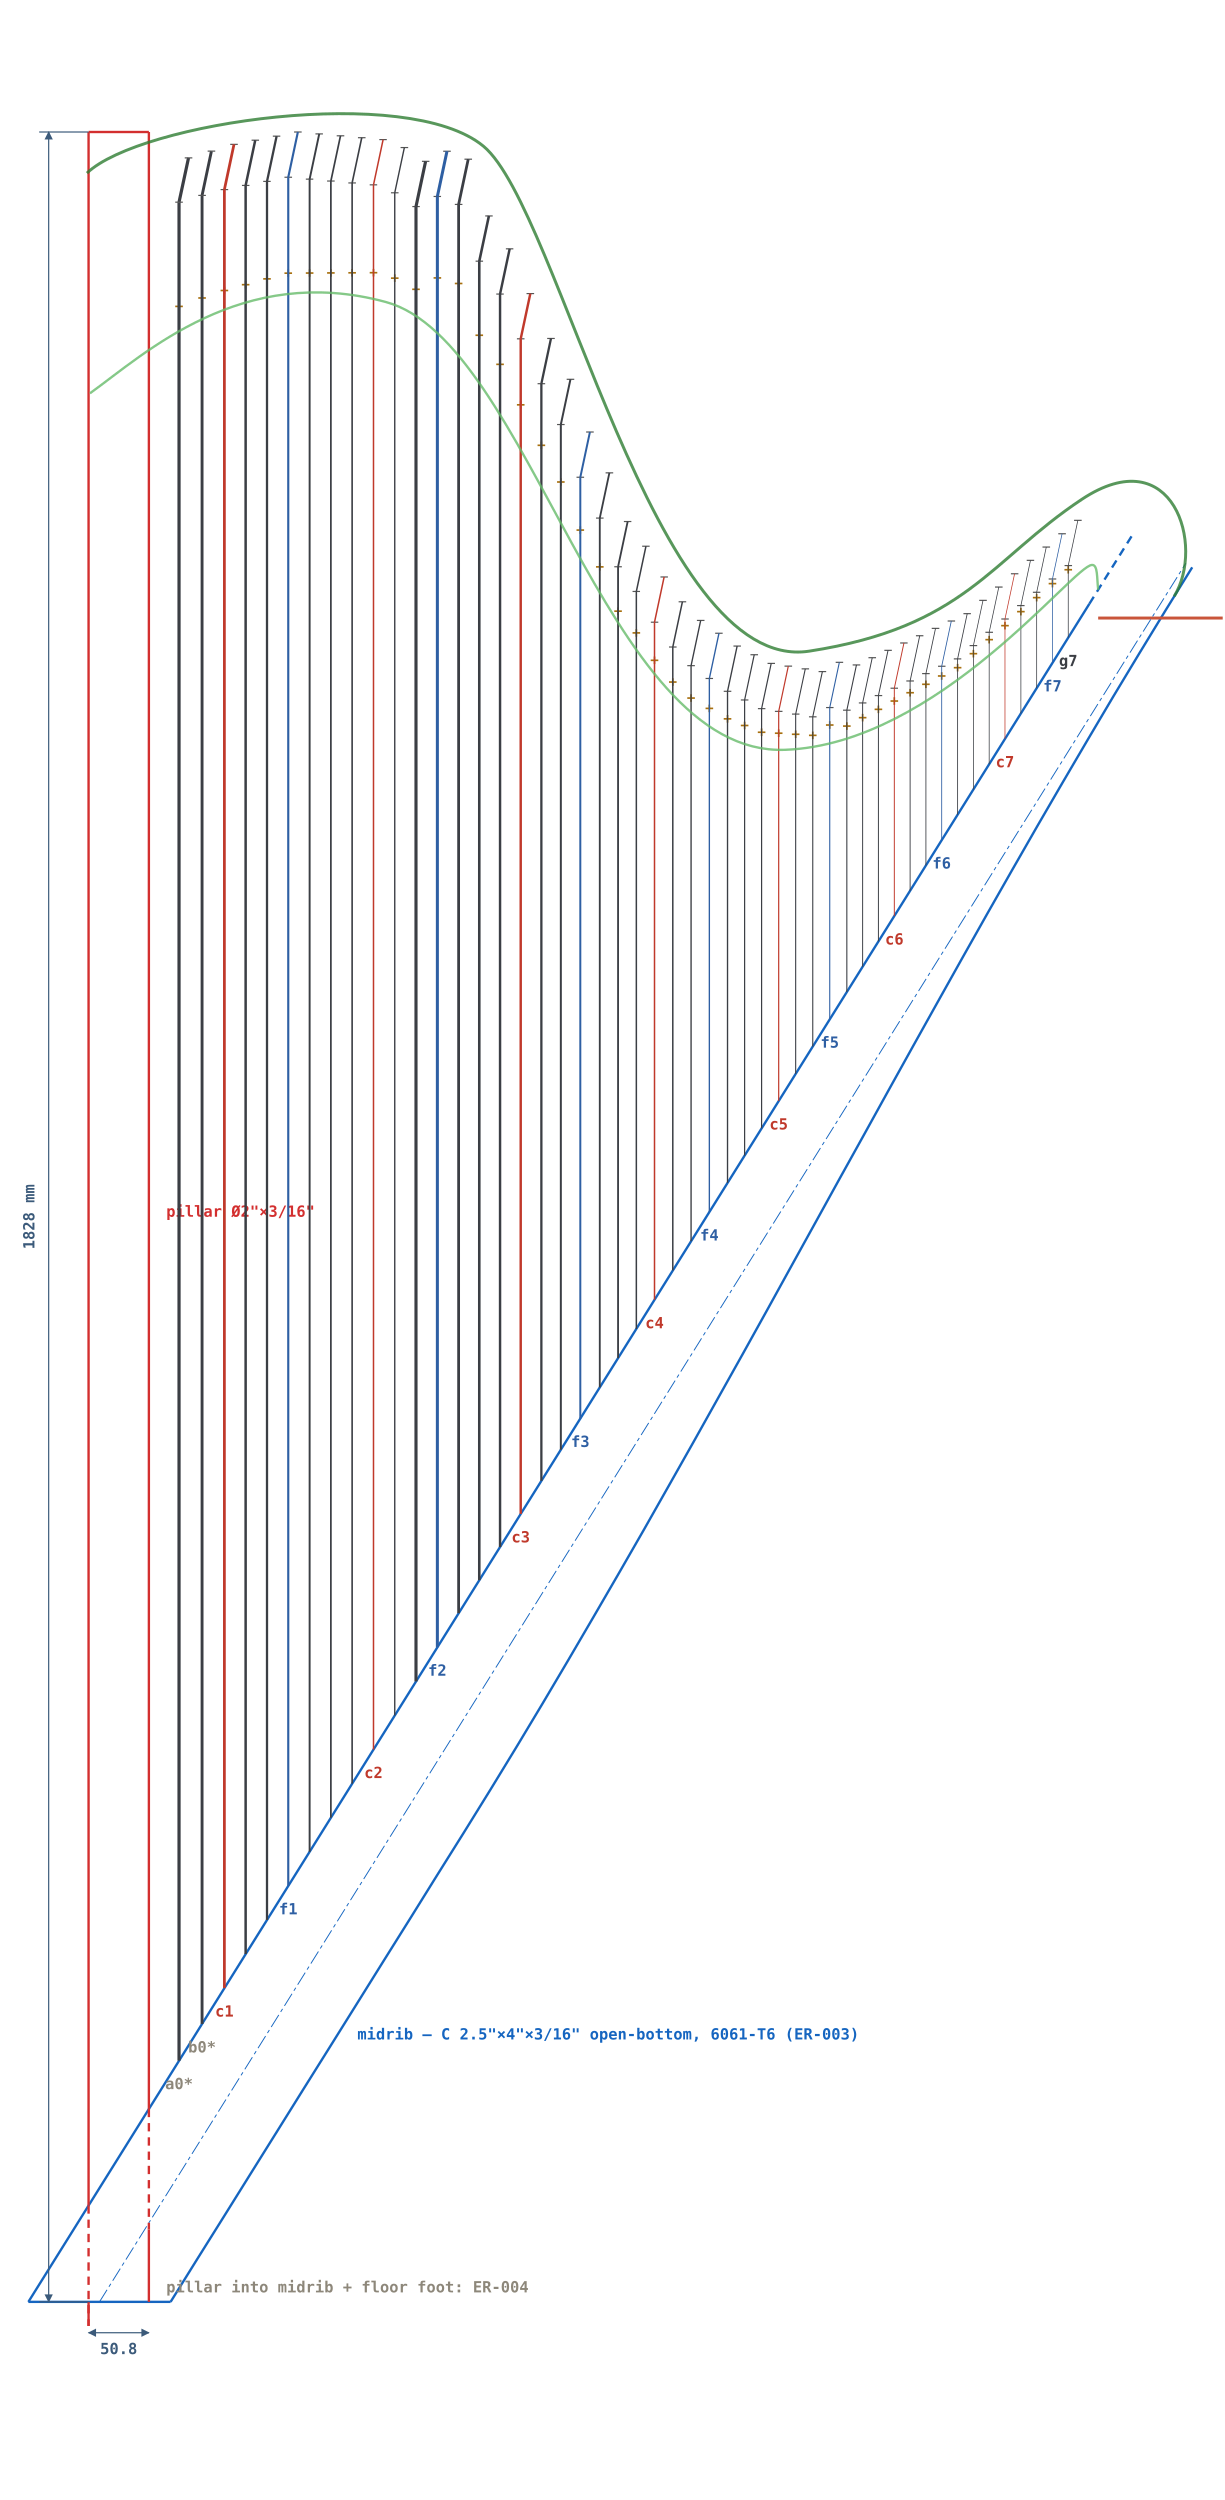
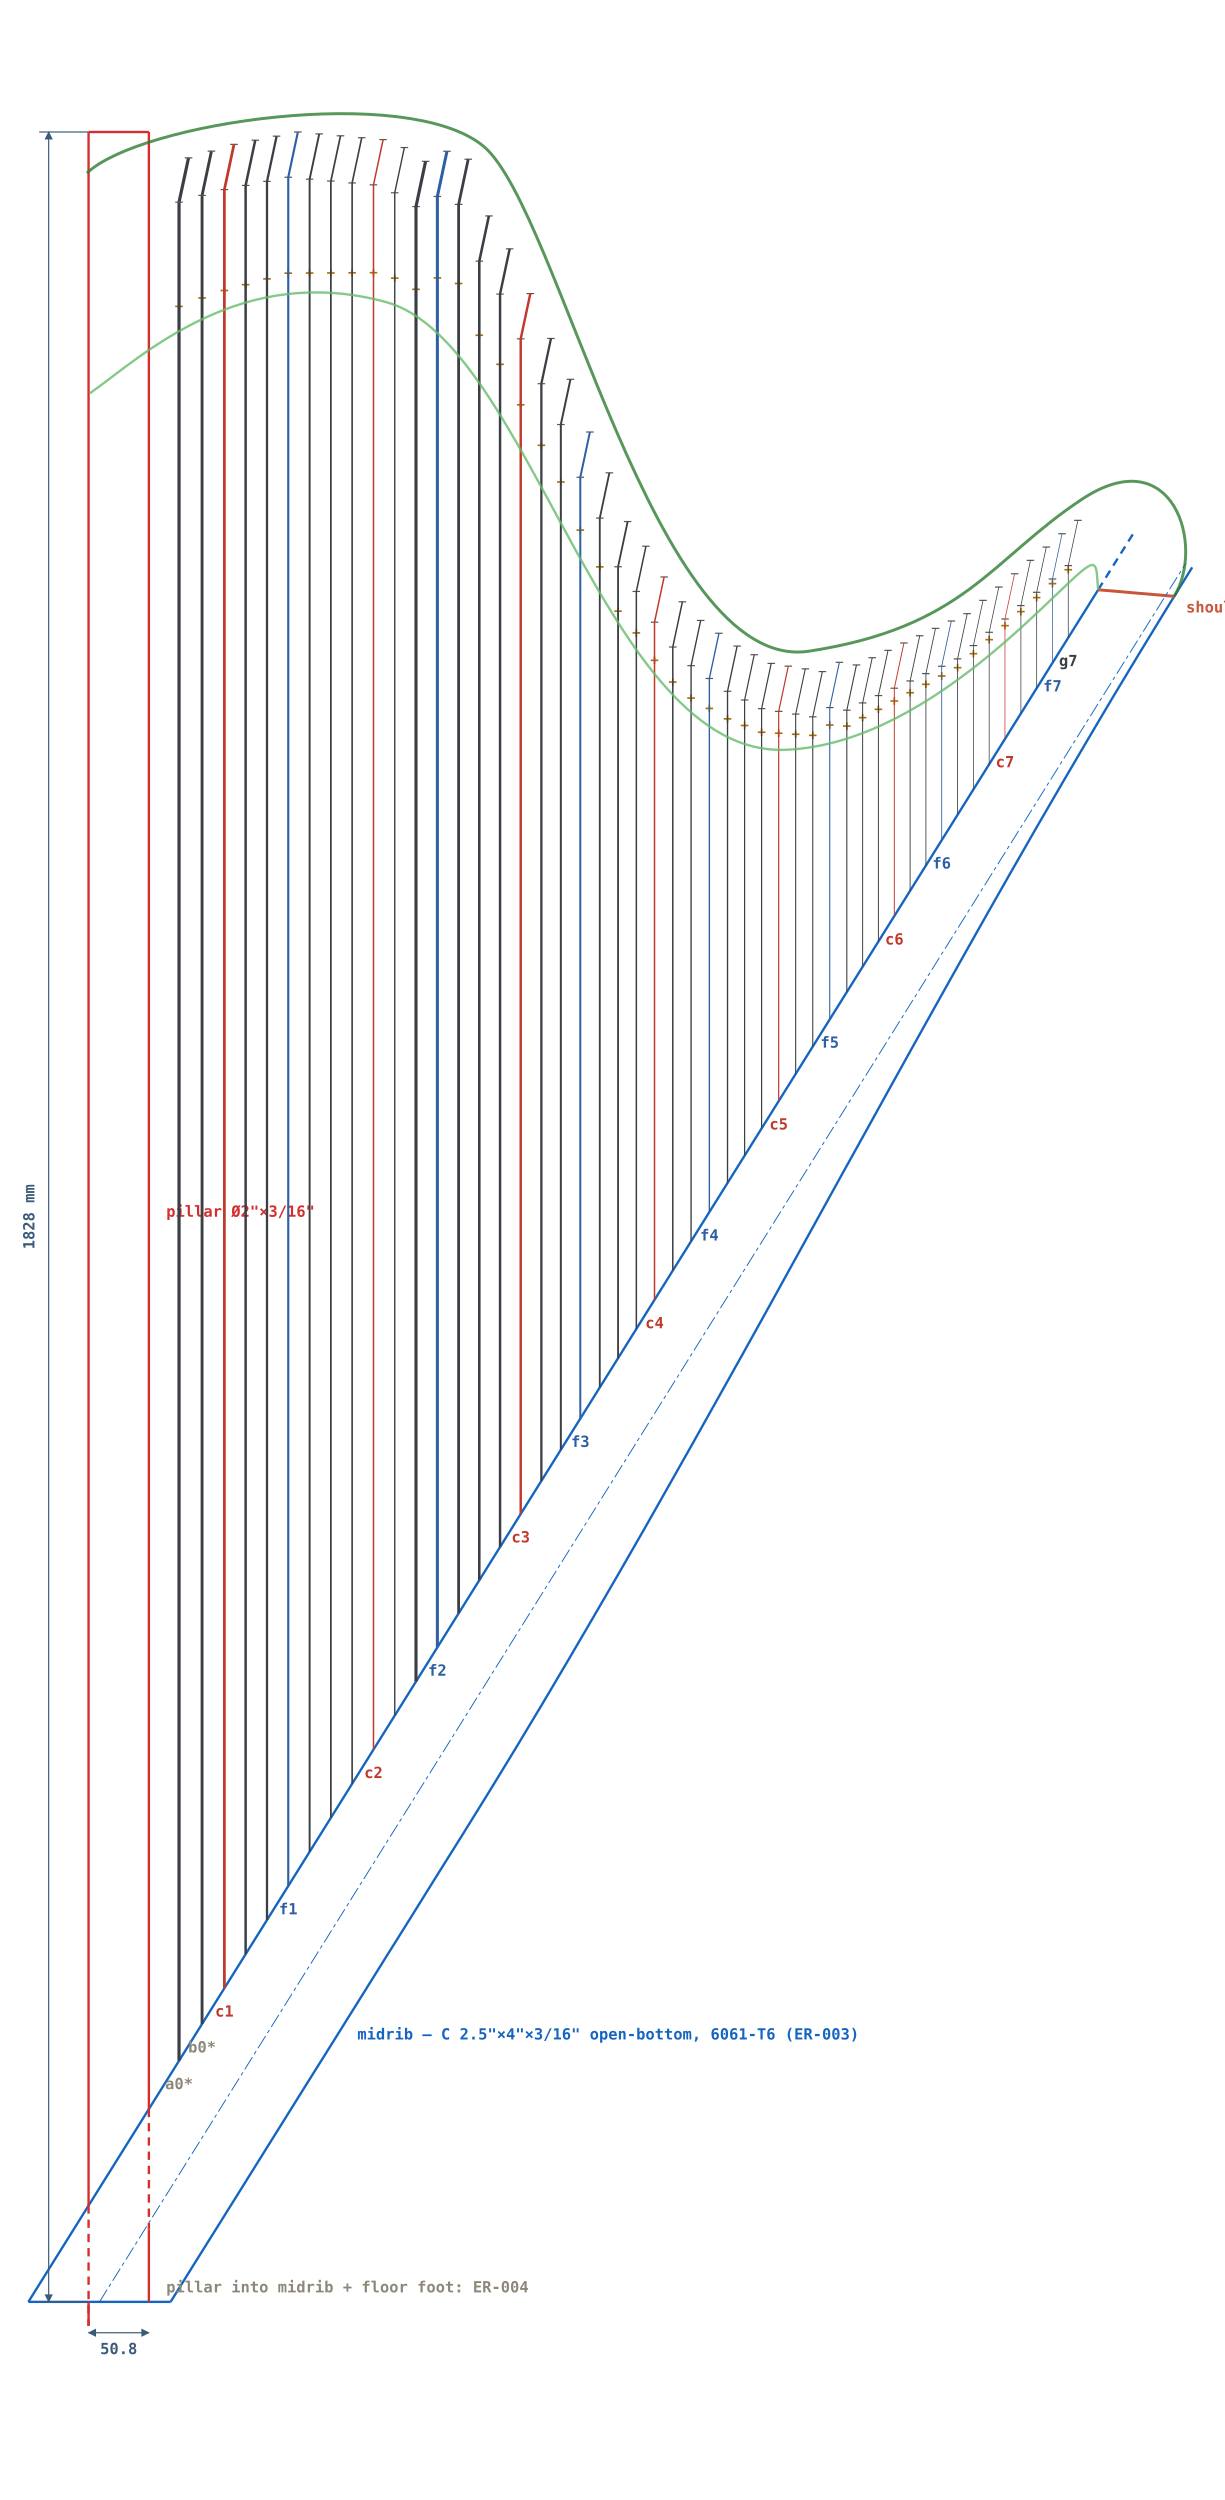
<svg xmlns="http://www.w3.org/2000/svg" width="942mm" height="1924mm" viewBox="65 0 1031 1924">
  <style>.nl{font-size:13px;font-weight:700;font-family:ui-monospace,Menlo,Consolas,monospace}</style>
  <defs>
    <marker id="arr" viewBox="0 0 10 10" refX="9" refY="5" markerWidth="7" markerHeight="7" orient="auto-start-reverse">
      <path d="M0 0 L10 5 L0 10 z" fill="#3b5a7a" />
    </marker>
  </defs>
-   <line x1="88.9" y1="1848.0" x2="982.6" y2="417.7" stroke="#1565c0" stroke-width="2" />
-   <line x1="982.6" y1="417.7" x2="1020.7" y2="356.7" stroke="#1565c0" stroke-width="2" stroke-dasharray="7 5" />
+   <line x1="88.9" y1="1848.0" x2="990.0" y2="405.9" stroke="#1565c0" stroke-width="2" />
+   <line x1="990.0" y1="405.9" x2="1020.7" y2="356.7" stroke="#1565c0" stroke-width="2" stroke-dasharray="7 5" />
  <path d="M 208.7 1848.0 L 231.1 1812.0 L 253.6 1776.1 L 276.0 1740.2 L 298.5 1704.2 L 320.9 1668.3 L 343.4 1632.4 L 365.9 1596.4 L 388.3 1560.5 L 410.8 1524.6 L 433.2 1488.6 L 455.7 1452.7 L 478.0 1416.7 L 500.1 1380.5 L 521.9 1344.2 L 543.5 1307.7 L 564.9 1271.1 L 586.2 1234.4 L 607.3 1197.7 L 628.2 1160.8 L 649.1 1123.8 L 669.8 1086.8 L 690.5 1049.8 L 711.1 1012.7 L 731.6 975.5 L 752.1 938.4 L 772.6 901.2 L 793.2 864.1 L 813.7 827.0 L 834.3 789.9 L 855.0 752.8 L 875.7 715.8 L 896.5 678.9 L 917.5 642.0 L 938.6 605.2 L 959.9 568.5 L 981.3 532.0 L 1002.9 495.5 L 1024.8 459.2 L 1046.9 423.0 L 1069.2 387.0" fill="none" stroke="#1565c0" stroke-width="2" />
-   <line x1="990.0" y1="429.7" x2="1094.9" y2="429.7" stroke="#c9553a" stroke-width="2.5" />
-   <text x="1105" y="444" class="nl" fill="#c9553a">shoulder weld</text>
+   <line x1="990.0" y1="405.9" x2="1054.0" y2="411.4" stroke="#c9553a" stroke-width="2.5" />
+   <text x="1064" y="425" class="nl" fill="#c9553a">shoulder weld</text>
  <text x="1102" y="437" class="nl" fill="#1565c0">shoulder lap: ER-005</text>
  <line x1="88.9" y1="1848.0" x2="208.7" y2="1848.0" stroke="#1565c0" stroke-width="2" />
  <line x1="148.8" y1="1848.0" x2="1063.8" y2="383.6" stroke="#1565c0" stroke-width="0.8" stroke-dasharray="12 3 3 3" />
  <text x="366" y="1627" class="nl" fill="#1565c0">midrib — C 2.5"×4"×3/16" open-bottom, 6061-T6 (ER-003)</text>
  <line x1="139.6" y1="20.3" x2="139.6" y2="1766.7" stroke="#d32f2f" stroke-width="2" />
  <line x1="139.6" y1="1766.7" x2="139.6" y2="1868.3" stroke="#d32f2f" stroke-width="2" stroke-dasharray="7 5" />
  <line x1="139.6" y1="1868.3" x2="139.6" y2="1848.0" stroke="#d32f2f" stroke-width="2" />
  <line x1="190.4" y1="20.3" x2="190.4" y2="1685.4" stroke="#d32f2f" stroke-width="2" />
  <line x1="190.4" y1="1685.4" x2="190.4" y2="1787.0" stroke="#d32f2f" stroke-width="2" stroke-dasharray="7 5" />
  <line x1="190.4" y1="1787.0" x2="190.4" y2="1848.0" stroke="#d32f2f" stroke-width="2" />
  <line x1="139.6" y1="20.3" x2="190.4" y2="20.3" stroke="#d32f2f" stroke-width="2" />
  <text x="205" y="934" class="nl" fill="#d32f2f">pillar Ø2"×3/16"</text>
  <text x="205" y="1840" class="nl" fill="#8d877a">pillar into midrib + floor foot: ER-004</text>
  <g stroke="#3b5a7a" stroke-width="1" fill="none">
    <line x1="106" y1="20.3" x2="106" y2="1848.0" marker-start="url(#arr)" marker-end="url(#arr)" />
    <line x1="98" y1="20.3" x2="139.6" y2="20.3" />
    <line x1="98" y1="1848.0" x2="139.6" y2="1848.0" />
  </g>
  <text x="94" y="934" class="nl" fill="#3b5a7a" text-anchor="middle" transform="rotate(-90 94 934)">1828 mm</text>
  <g stroke="#3b5a7a" stroke-width="1" fill="none">
    <line x1="139.6" y1="1874.0" x2="190.4" y2="1874.0" marker-start="url(#arr)" marker-end="url(#arr)" />
  </g>
  <text x="165" y="1892" class="nl" fill="#3b5a7a" text-anchor="middle">50.8</text>
  <g stroke="#555" stroke-width="1.0" fill="none">
    <line x1="250.8" y1="68.8" x2="257.2" y2="68.8" />
    <line x1="258.9" y1="30.7" x2="265.3" y2="30.7" />
    <line x1="268.8" y1="65.3" x2="275.1" y2="65.3" />
    <line x1="276.9" y1="27.2" x2="283.2" y2="27.2" />
    <line x1="286.7" y1="61.9" x2="293.0" y2="61.9" />
    <line x1="294.8" y1="23.8" x2="301.1" y2="23.8" />
    <line x1="304.6" y1="58.4" x2="311.0" y2="58.4" />
    <line x1="312.7" y1="20.3" x2="319.1" y2="20.3" />
    <line x1="322.6" y1="60.0" x2="328.9" y2="60.0" />
    <line x1="330.7" y1="21.9" x2="337.0" y2="21.9" />
    <line x1="340.5" y1="61.6" x2="346.9" y2="61.6" />
    <line x1="348.6" y1="23.5" x2="355.0" y2="23.5" />
    <line x1="358.4" y1="63.2" x2="364.8" y2="63.2" />
    <line x1="366.5" y1="25.1" x2="372.9" y2="25.1" />
    <line x1="376.4" y1="64.8" x2="382.7" y2="64.8" />
    <line x1="384.5" y1="26.7" x2="390.8" y2="26.7" />
    <line x1="394.3" y1="71.5" x2="400.7" y2="71.5" />
    <line x1="402.4" y1="33.4" x2="408.8" y2="33.4" />
    <line x1="412.3" y1="83.1" x2="418.6" y2="83.1" />
    <line x1="420.4" y1="45.0" x2="426.7" y2="45.0" />
    <line x1="430.2" y1="74.6" x2="436.5" y2="74.6" />
    <line x1="438.3" y1="36.5" x2="444.7" y2="36.5" />
    <line x1="448.1" y1="81.3" x2="454.5" y2="81.3" />
    <line x1="456.2" y1="43.2" x2="462.6" y2="43.2" />
    <line x1="465.6" y1="129.1" x2="471.9" y2="129.1" />
    <line x1="473.7" y1="91.0" x2="480.0" y2="91.0" />
    <line x1="483.0" y1="156.8" x2="489.3" y2="156.8" />
    <line x1="491.1" y1="118.7" x2="497.4" y2="118.7" />
    <line x1="500.4" y1="194.5" x2="506.8" y2="194.5" />
    <line x1="508.5" y1="156.4" x2="514.9" y2="156.4" />
    <line x1="517.8" y1="232.3" x2="524.2" y2="232.3" />
    <line x1="525.9" y1="194.2" x2="532.3" y2="194.2" />
    <line x1="534.2" y1="266.7" x2="540.6" y2="266.7" />
    <line x1="542.3" y1="228.6" x2="548.7" y2="228.6" />
    <line x1="550.6" y1="311.1" x2="557.0" y2="311.1" />
    <line x1="558.7" y1="273.0" x2="565.1" y2="273.0" />
    <line x1="567.0" y1="345.5" x2="573.4" y2="345.5" />
    <line x1="575.1" y1="307.4" x2="581.5" y2="307.4" />
    <line x1="582.4" y1="386.5" x2="588.8" y2="386.5" />
    <line x1="590.5" y1="348.4" x2="596.8" y2="348.4" />
    <line x1="597.8" y1="407.3" x2="604.1" y2="407.3" />
    <line x1="605.9" y1="369.2" x2="612.2" y2="369.2" />
    <line x1="613.2" y1="433.2" x2="619.5" y2="433.2" />
    <line x1="621.3" y1="395.1" x2="627.6" y2="395.1" />
    <line x1="628.5" y1="454.1" x2="634.9" y2="454.1" />
    <line x1="636.6" y1="416.0" x2="643.0" y2="416.0" />
    <line x1="643.9" y1="469.8" x2="650.3" y2="469.8" />
    <line x1="652.0" y1="431.7" x2="658.4" y2="431.7" />
    <line x1="659.3" y1="480.6" x2="665.6" y2="480.6" />
    <line x1="667.4" y1="442.5" x2="673.7" y2="442.5" />
    <line x1="674.6" y1="491.4" x2="681.0" y2="491.4" />
    <line x1="682.8" y1="453.3" x2="689.1" y2="453.3" />
    <line x1="689.0" y1="498.7" x2="695.4" y2="498.7" />
    <line x1="697.1" y1="460.6" x2="703.5" y2="460.6" />
    <line x1="703.4" y1="506.0" x2="709.7" y2="506.0" />
    <line x1="711.5" y1="467.9" x2="717.8" y2="467.9" />
    <line x1="717.7" y1="508.3" x2="724.1" y2="508.3" />
    <line x1="725.8" y1="470.2" x2="732.2" y2="470.2" />
    <line x1="732.1" y1="510.6" x2="738.4" y2="510.6" />
    <line x1="740.2" y1="472.5" x2="746.5" y2="472.5" />
    <line x1="746.4" y1="512.9" x2="752.8" y2="512.9" />
    <line x1="754.5" y1="474.8" x2="760.9" y2="474.8" />
    <line x1="760.8" y1="505.1" x2="767.1" y2="505.1" />
    <line x1="768.9" y1="467.0" x2="775.2" y2="467.0" />
    <line x1="775.1" y1="507.3" x2="781.5" y2="507.3" />
    <line x1="783.2" y1="469.2" x2="789.6" y2="469.2" />
    <line x1="788.4" y1="501.2" x2="794.8" y2="501.2" />
    <line x1="796.5" y1="463.1" x2="802.9" y2="463.1" />
    <line x1="801.8" y1="495.0" x2="808.1" y2="495.0" />
    <line x1="809.9" y1="456.9" x2="816.2" y2="456.9" />
    <line x1="815.1" y1="488.8" x2="821.4" y2="488.8" />
    <line x1="823.2" y1="450.7" x2="829.5" y2="450.7" />
    <line x1="828.4" y1="482.7" x2="834.8" y2="482.7" />
    <line x1="836.5" y1="444.6" x2="842.8" y2="444.6" />
    <line x1="841.7" y1="476.5" x2="848.1" y2="476.5" />
    <line x1="849.8" y1="438.4" x2="856.2" y2="438.4" />
    <line x1="855.1" y1="470.3" x2="861.4" y2="470.3" />
    <line x1="863.2" y1="432.2" x2="869.5" y2="432.2" />
    <line x1="868.4" y1="464.1" x2="874.7" y2="464.1" />
    <line x1="876.5" y1="426.0" x2="882.8" y2="426.0" />
    <line x1="881.7" y1="452.9" x2="888.1" y2="452.9" />
    <line x1="889.8" y1="414.8" x2="896.2" y2="414.8" />
    <line x1="895.0" y1="441.7" x2="901.4" y2="441.7" />
    <line x1="903.1" y1="403.6" x2="909.5" y2="403.6" />
    <line x1="908.4" y1="430.5" x2="914.7" y2="430.5" />
    <line x1="916.5" y1="392.4" x2="922.8" y2="392.4" />
    <line x1="921.7" y1="419.2" x2="928.0" y2="419.2" />
    <line x1="929.8" y1="381.1" x2="936.1" y2="381.1" />
    <line x1="935.0" y1="408.0" x2="941.3" y2="408.0" />
    <line x1="943.1" y1="369.9" x2="949.5" y2="369.9" />
    <line x1="948.3" y1="396.8" x2="954.7" y2="396.8" />
    <line x1="956.4" y1="358.7" x2="962.8" y2="358.7" />
    <line x1="961.7" y1="385.5" x2="968.0" y2="385.5" />
    <line x1="969.7" y1="347.4" x2="976.1" y2="347.4" />
  </g>
  <line x1="254.0" y1="68.8" x2="262.1" y2="30.7" stroke="#c0392b" stroke-width="2.311" />
  <line x1="271.9" y1="65.3" x2="280.0" y2="27.2" stroke="#3b3e44" stroke-width="2.108" />
  <line x1="289.9" y1="61.9" x2="298.0" y2="23.8" stroke="#3b3e44" stroke-width="1.930" />
  <line x1="307.8" y1="58.4" x2="315.9" y2="20.3" stroke="#2e5fa3" stroke-width="1.803" />
  <line x1="325.8" y1="60.0" x2="333.9" y2="21.9" stroke="#3b3e44" stroke-width="1.626" />
  <line x1="343.7" y1="61.6" x2="351.8" y2="23.5" stroke="#3b3e44" stroke-width="1.448" />
  <line x1="361.6" y1="63.2" x2="369.7" y2="25.1" stroke="#3b3e44" stroke-width="1.372" />
  <line x1="379.6" y1="64.8" x2="387.7" y2="26.7" stroke="#c0392b" stroke-width="1.270" />
  <line x1="397.5" y1="71.5" x2="405.6" y2="33.4" stroke="#3b3e44" stroke-width="1.168" />
  <line x1="415.4" y1="83.1" x2="423.5" y2="45.0" stroke="#3b3e44" stroke-width="2.642" />
  <line x1="433.4" y1="74.6" x2="441.5" y2="36.5" stroke="#2e5fa3" stroke-width="2.540" />
  <line x1="451.3" y1="81.3" x2="459.4" y2="43.2" stroke="#3b3e44" stroke-width="2.337" />
  <line x1="468.7" y1="129.1" x2="476.8" y2="91.0" stroke="#3b3e44" stroke-width="2.184" />
  <line x1="486.2" y1="156.8" x2="494.3" y2="118.7" stroke="#3b3e44" stroke-width="2.057" />
  <line x1="503.6" y1="194.5" x2="511.7" y2="156.4" stroke="#c0392b" stroke-width="2.057" />
  <line x1="521.0" y1="232.3" x2="529.1" y2="194.2" stroke="#3b3e44" stroke-width="1.930" />
  <line x1="537.4" y1="266.7" x2="545.5" y2="228.6" stroke="#3b3e44" stroke-width="1.676" />
  <line x1="553.8" y1="311.1" x2="561.9" y2="273.0" stroke="#2e5fa3" stroke-width="1.676" />
  <line x1="570.2" y1="345.5" x2="578.3" y2="307.4" stroke="#3b3e44" stroke-width="1.549" />
  <line x1="585.6" y1="386.5" x2="593.7" y2="348.4" stroke="#3b3e44" stroke-width="1.549" />
  <line x1="601.0" y1="407.3" x2="609.1" y2="369.2" stroke="#3b3e44" stroke-width="1.270" />
  <line x1="616.3" y1="433.2" x2="624.4" y2="395.1" stroke="#c0392b" stroke-width="1.270" />
  <line x1="631.7" y1="454.1" x2="639.8" y2="416.0" stroke="#3b3e44" stroke-width="1.270" />
  <line x1="647.1" y1="469.8" x2="655.2" y2="431.7" stroke="#3b3e44" stroke-width="1.143" />
  <line x1="662.5" y1="480.6" x2="670.6" y2="442.5" stroke="#2e5fa3" stroke-width="1.143" />
  <line x1="677.8" y1="491.4" x2="685.9" y2="453.3" stroke="#3b3e44" stroke-width="1.143" />
  <line x1="692.2" y1="498.7" x2="700.3" y2="460.6" stroke="#3b3e44" stroke-width="1.016" />
  <line x1="706.5" y1="506.0" x2="714.6" y2="467.9" stroke="#3b3e44" stroke-width="1.016" />
  <line x1="720.9" y1="508.3" x2="729.0" y2="470.2" stroke="#c0392b" stroke-width="1.016" />
  <line x1="735.2" y1="510.6" x2="743.3" y2="472.5" stroke="#3b3e44" stroke-width="0.914" />
  <line x1="749.6" y1="512.9" x2="757.7" y2="474.8" stroke="#3b3e44" stroke-width="0.914" />
  <line x1="763.9" y1="505.1" x2="772.0" y2="467.0" stroke="#2e5fa3" stroke-width="0.914" />
  <line x1="778.3" y1="507.3" x2="786.4" y2="469.2" stroke="#3b3e44" stroke-width="0.914" />
  <line x1="791.6" y1="501.2" x2="799.7" y2="463.1" stroke="#3b3e44" stroke-width="0.813" />
  <line x1="804.9" y1="495.0" x2="813.0" y2="456.9" stroke="#3b3e44" stroke-width="0.813" />
  <line x1="818.3" y1="488.8" x2="826.4" y2="450.7" stroke="#c0392b" stroke-width="0.813" />
  <line x1="831.6" y1="482.7" x2="839.7" y2="444.6" stroke="#3b3e44" stroke-width="0.762" />
  <line x1="844.9" y1="476.5" x2="853.0" y2="438.4" stroke="#3b3e44" stroke-width="0.711" />
  <line x1="858.2" y1="470.3" x2="866.3" y2="432.2" stroke="#2e5fa3" stroke-width="0.711" />
  <line x1="871.6" y1="464.1" x2="879.7" y2="426.0" stroke="#3b3e44" stroke-width="0.711" />
  <line x1="884.9" y1="452.9" x2="893.0" y2="414.8" stroke="#3b3e44" stroke-width="0.635" />
  <line x1="898.2" y1="441.7" x2="906.3" y2="403.6" stroke="#3b3e44" stroke-width="0.635" />
  <line x1="911.5" y1="430.5" x2="919.6" y2="392.4" stroke="#c0392b" stroke-width="0.635" />
  <line x1="924.9" y1="419.2" x2="933.0" y2="381.1" stroke="#3b3e44" stroke-width="0.635" />
  <line x1="938.2" y1="408.0" x2="946.3" y2="369.9" stroke="#3b3e44" stroke-width="0.635" />
  <line x1="951.5" y1="396.8" x2="959.6" y2="358.7" stroke="#2e5fa3" stroke-width="0.635" />
  <line x1="964.8" y1="385.5" x2="972.9" y2="347.4" stroke="#3b3e44" stroke-width="0.635" />
  <g stroke="#a8700f" stroke-width="1.4">
    <line x1="250.8" y1="153.8" x2="257.2" y2="153.8" />
    <line x1="254.0" y1="150.6" x2="254.0" y2="157.0" />
  </g>
  <g stroke="#a8700f" stroke-width="1.4">
    <line x1="268.7" y1="148.9" x2="275.1" y2="148.9" />
    <line x1="271.9" y1="145.7" x2="271.9" y2="152.1" />
  </g>
  <g stroke="#a8700f" stroke-width="1.4">
    <line x1="286.7" y1="144.0" x2="293.1" y2="144.0" />
    <line x1="289.9" y1="140.8" x2="289.9" y2="147.2" />
  </g>
  <g stroke="#a8700f" stroke-width="1.4">
    <line x1="304.6" y1="139.2" x2="311.0" y2="139.2" />
    <line x1="307.8" y1="136.0" x2="307.8" y2="142.4" />
  </g>
  <g stroke="#a8700f" stroke-width="1.4">
    <line x1="322.6" y1="139.1" x2="329.0" y2="139.1" />
    <line x1="325.8" y1="135.9" x2="325.8" y2="142.3" />
  </g>
  <g stroke="#a8700f" stroke-width="1.4">
    <line x1="340.5" y1="139.0" x2="346.9" y2="139.0" />
    <line x1="343.7" y1="135.8" x2="343.7" y2="142.2" />
  </g>
  <g stroke="#a8700f" stroke-width="1.4">
    <line x1="358.4" y1="138.9" x2="364.8" y2="138.9" />
    <line x1="361.6" y1="135.7" x2="361.6" y2="142.1" />
  </g>
  <g stroke="#a8700f" stroke-width="1.4">
    <line x1="376.4" y1="138.8" x2="382.8" y2="138.8" />
    <line x1="379.6" y1="135.6" x2="379.6" y2="142.0" />
  </g>
  <g stroke="#a8700f" stroke-width="1.4">
    <line x1="394.3" y1="143.4" x2="400.7" y2="143.4" />
    <line x1="397.5" y1="140.2" x2="397.5" y2="146.6" />
  </g>
  <g stroke="#a8700f" stroke-width="1.4">
    <line x1="412.2" y1="152.8" x2="418.6" y2="152.8" />
    <line x1="415.4" y1="149.6" x2="415.4" y2="156.0" />
  </g>
  <g stroke="#a8700f" stroke-width="1.4">
    <line x1="430.2" y1="143.2" x2="436.6" y2="143.2" />
    <line x1="433.4" y1="140.0" x2="433.4" y2="146.4" />
  </g>
  <g stroke="#a8700f" stroke-width="1.4">
    <line x1="448.1" y1="147.9" x2="454.5" y2="147.9" />
    <line x1="451.3" y1="144.7" x2="451.3" y2="151.1" />
  </g>
  <g stroke="#a8700f" stroke-width="1.4">
    <line x1="465.5" y1="191.5" x2="471.9" y2="191.5" />
    <line x1="468.7" y1="188.3" x2="468.7" y2="194.7" />
  </g>
  <g stroke="#a8700f" stroke-width="1.4">
    <line x1="483.0" y1="216.0" x2="489.4" y2="216.0" />
    <line x1="486.2" y1="212.8" x2="486.2" y2="219.2" />
  </g>
  <g stroke="#a8700f" stroke-width="1.4">
    <line x1="500.4" y1="250.1" x2="506.8" y2="250.1" />
    <line x1="503.6" y1="246.9" x2="503.6" y2="253.3" />
  </g>
  <g stroke="#a8700f" stroke-width="1.4">
    <line x1="517.8" y1="284.2" x2="524.2" y2="284.2" />
    <line x1="521.0" y1="281.0" x2="521.0" y2="287.4" />
  </g>
  <g stroke="#a8700f" stroke-width="1.4">
    <line x1="534.2" y1="315.1" x2="540.6" y2="315.1" />
    <line x1="537.4" y1="311.9" x2="537.4" y2="318.3" />
  </g>
  <g stroke="#a8700f" stroke-width="1.4">
    <line x1="550.6" y1="355.6" x2="557.0" y2="355.6" />
    <line x1="553.8" y1="352.4" x2="553.8" y2="358.8" />
  </g>
  <g stroke="#a8700f" stroke-width="1.4">
    <line x1="567.0" y1="386.6" x2="573.4" y2="386.6" />
    <line x1="570.2" y1="383.4" x2="570.2" y2="389.8" />
  </g>
  <g stroke="#a8700f" stroke-width="1.4">
    <line x1="582.4" y1="423.9" x2="588.8" y2="423.9" />
    <line x1="585.6" y1="420.7" x2="585.6" y2="427.1" />
  </g>
  <g stroke="#a8700f" stroke-width="1.4">
    <line x1="597.8" y1="442.2" x2="604.2" y2="442.2" />
    <line x1="601.0" y1="439.0" x2="601.0" y2="445.4" />
  </g>
  <g stroke="#a8700f" stroke-width="1.4">
    <line x1="613.1" y1="465.3" x2="619.5" y2="465.3" />
    <line x1="616.3" y1="462.1" x2="616.3" y2="468.5" />
  </g>
  <g stroke="#a8700f" stroke-width="1.4">
    <line x1="628.5" y1="483.6" x2="634.9" y2="483.6" />
    <line x1="631.7" y1="480.4" x2="631.7" y2="486.8" />
  </g>
  <g stroke="#a8700f" stroke-width="1.4">
    <line x1="643.9" y1="497.1" x2="650.3" y2="497.1" />
    <line x1="647.1" y1="493.9" x2="647.1" y2="500.3" />
  </g>
  <g stroke="#a8700f" stroke-width="1.4">
    <line x1="659.3" y1="505.8" x2="665.7" y2="505.8" />
    <line x1="662.5" y1="502.6" x2="662.5" y2="509.0" />
  </g>
  <g stroke="#a8700f" stroke-width="1.4">
    <line x1="674.6" y1="514.6" x2="681.0" y2="514.6" />
    <line x1="677.8" y1="511.4" x2="677.8" y2="517.8" />
  </g>
  <g stroke="#a8700f" stroke-width="1.4">
    <line x1="689.0" y1="520.2" x2="695.4" y2="520.2" />
    <line x1="692.2" y1="517.0" x2="692.2" y2="523.4" />
  </g>
  <g stroke="#a8700f" stroke-width="1.4">
    <line x1="703.3" y1="525.9" x2="709.7" y2="525.9" />
    <line x1="706.5" y1="522.7" x2="706.5" y2="529.1" />
  </g>
  <g stroke="#a8700f" stroke-width="1.4">
    <line x1="717.7" y1="526.7" x2="724.1" y2="526.7" />
    <line x1="720.9" y1="523.5" x2="720.9" y2="529.9" />
  </g>
  <g stroke="#a8700f" stroke-width="1.4">
    <line x1="732.0" y1="527.6" x2="738.4" y2="527.6" />
    <line x1="735.2" y1="524.4" x2="735.2" y2="530.8" />
  </g>
  <g stroke="#a8700f" stroke-width="1.4">
    <line x1="746.4" y1="528.5" x2="752.8" y2="528.5" />
    <line x1="749.6" y1="525.3" x2="749.6" y2="531.7" />
  </g>
  <g stroke="#a8700f" stroke-width="1.4">
    <line x1="760.7" y1="519.8" x2="767.1" y2="519.8" />
    <line x1="763.9" y1="516.6" x2="763.9" y2="523.0" />
  </g>
  <g stroke="#a8700f" stroke-width="1.4">
    <line x1="775.1" y1="520.7" x2="781.5" y2="520.7" />
    <line x1="778.3" y1="517.5" x2="778.3" y2="523.9" />
  </g>
  <g stroke="#a8700f" stroke-width="1.4">
    <line x1="788.4" y1="513.6" x2="794.8" y2="513.6" />
    <line x1="791.6" y1="510.4" x2="791.6" y2="516.8" />
  </g>
  <g stroke="#a8700f" stroke-width="1.4">
    <line x1="801.7" y1="506.6" x2="808.1" y2="506.6" />
    <line x1="804.9" y1="503.4" x2="804.9" y2="509.8" />
  </g>
  <g stroke="#a8700f" stroke-width="1.4">
    <line x1="815.1" y1="499.6" x2="821.5" y2="499.6" />
    <line x1="818.3" y1="496.4" x2="818.3" y2="502.8" />
  </g>
  <g stroke="#a8700f" stroke-width="1.4">
    <line x1="828.4" y1="492.6" x2="834.8" y2="492.6" />
    <line x1="831.6" y1="489.4" x2="831.6" y2="495.8" />
  </g>
  <g stroke="#a8700f" stroke-width="1.4">
    <line x1="841.7" y1="485.5" x2="848.1" y2="485.5" />
    <line x1="844.9" y1="482.3" x2="844.9" y2="488.7" />
  </g>
  <g stroke="#a8700f" stroke-width="1.4">
    <line x1="855.0" y1="478.5" x2="861.4" y2="478.5" />
    <line x1="858.2" y1="475.3" x2="858.2" y2="481.7" />
  </g>
  <g stroke="#a8700f" stroke-width="1.4">
    <line x1="868.4" y1="471.5" x2="874.8" y2="471.5" />
    <line x1="871.6" y1="468.3" x2="871.6" y2="474.7" />
  </g>
  <g stroke="#a8700f" stroke-width="1.4">
    <line x1="881.7" y1="459.7" x2="888.1" y2="459.7" />
    <line x1="884.9" y1="456.5" x2="884.9" y2="462.9" />
  </g>
  <g stroke="#a8700f" stroke-width="1.4">
    <line x1="895.0" y1="447.9" x2="901.4" y2="447.9" />
    <line x1="898.2" y1="444.7" x2="898.2" y2="451.1" />
  </g>
  <g stroke="#a8700f" stroke-width="1.4">
    <line x1="908.3" y1="436.1" x2="914.7" y2="436.1" />
    <line x1="911.5" y1="432.9" x2="911.5" y2="439.3" />
  </g>
  <g stroke="#a8700f" stroke-width="1.4">
    <line x1="921.7" y1="424.3" x2="928.1" y2="424.3" />
    <line x1="924.9" y1="421.1" x2="924.9" y2="427.5" />
  </g>
  <g stroke="#a8700f" stroke-width="1.4">
    <line x1="935.0" y1="412.5" x2="941.4" y2="412.5" />
    <line x1="938.2" y1="409.3" x2="938.2" y2="415.7" />
  </g>
  <g stroke="#a8700f" stroke-width="1.4">
    <line x1="948.3" y1="400.7" x2="954.7" y2="400.7" />
    <line x1="951.5" y1="397.5" x2="951.5" y2="403.9" />
  </g>
  <g stroke="#a8700f" stroke-width="1.4">
    <line x1="961.6" y1="389.0" x2="968.0" y2="389.0" />
    <line x1="964.8" y1="385.8" x2="964.8" y2="392.2" />
  </g>
  <g stroke="#a8700f" stroke-width="1.4">
    <line x1="232.0" y1="160.1" x2="238.4" y2="160.1" />
    <line x1="235.2" y1="156.9" x2="235.2" y2="163.3" />
  </g>
  <g stroke="#a8700f" stroke-width="1.4">
    <line x1="212.6" y1="167.2" x2="219.0" y2="167.2" />
    <line x1="215.8" y1="164.0" x2="215.8" y2="170.4" />
  </g>
  <line x1="964.8" y1="446.2" x2="964.8" y2="385.5" stroke="#3b3e44" stroke-width="0.635" />
  <text x="964.8" y="470.2" class="nl" fill="#3b3e44" text-anchor="middle">g7</text>
  <line x1="951.5" y1="467.5" x2="951.5" y2="396.8" stroke="#2e5fa3" stroke-width="0.635" />
  <text x="951.5" y="491.5" class="nl" fill="#2e5fa3" text-anchor="middle">f7</text>
  <line x1="938.2" y1="488.8" x2="938.2" y2="408.0" stroke="#3b3e44" stroke-width="0.635" />
  <line x1="924.9" y1="510.1" x2="924.9" y2="419.2" stroke="#3b3e44" stroke-width="0.635" />
  <line x1="911.5" y1="531.4" x2="911.5" y2="430.5" stroke="#c0392b" stroke-width="0.635" />
  <text x="911.5" y="555.4" class="nl" fill="#c0392b" text-anchor="middle">c7</text>
  <line x1="898.2" y1="552.8" x2="898.2" y2="441.7" stroke="#3b3e44" stroke-width="0.635" />
  <line x1="884.9" y1="574.1" x2="884.9" y2="452.9" stroke="#3b3e44" stroke-width="0.635" />
  <line x1="871.6" y1="595.4" x2="871.6" y2="464.1" stroke="#3b3e44" stroke-width="0.711" />
  <line x1="858.2" y1="616.7" x2="858.2" y2="470.3" stroke="#2e5fa3" stroke-width="0.711" />
  <text x="858.2" y="640.7" class="nl" fill="#2e5fa3" text-anchor="middle">f6</text>
  <line x1="844.9" y1="638.1" x2="844.9" y2="476.5" stroke="#3b3e44" stroke-width="0.711" />
  <line x1="831.6" y1="659.4" x2="831.6" y2="482.7" stroke="#3b3e44" stroke-width="0.762" />
  <line x1="818.3" y1="680.7" x2="818.3" y2="488.8" stroke="#c0392b" stroke-width="0.813" />
  <text x="818.3" y="704.7" class="nl" fill="#c0392b" text-anchor="middle">c6</text>
  <line x1="804.9" y1="702.0" x2="804.9" y2="495.0" stroke="#3b3e44" stroke-width="0.813" />
  <line x1="791.6" y1="723.4" x2="791.6" y2="501.2" stroke="#3b3e44" stroke-width="0.813" />
  <line x1="778.3" y1="744.7" x2="778.3" y2="507.3" stroke="#3b3e44" stroke-width="0.914" />
  <line x1="763.9" y1="767.6" x2="763.9" y2="505.1" stroke="#2e5fa3" stroke-width="0.914" />
  <text x="763.9" y="791.6" class="nl" fill="#2e5fa3" text-anchor="middle">f5</text>
  <line x1="749.6" y1="790.6" x2="749.6" y2="512.9" stroke="#3b3e44" stroke-width="0.914" />
  <line x1="735.2" y1="813.6" x2="735.2" y2="510.6" stroke="#3b3e44" stroke-width="0.914" />
  <line x1="720.9" y1="836.5" x2="720.9" y2="508.3" stroke="#c0392b" stroke-width="1.016" />
  <text x="720.9" y="860.5" class="nl" fill="#c0392b" text-anchor="middle">c5</text>
  <line x1="706.5" y1="859.5" x2="706.5" y2="506.0" stroke="#3b3e44" stroke-width="1.016" />
  <line x1="692.2" y1="882.5" x2="692.2" y2="498.7" stroke="#3b3e44" stroke-width="1.016" />
  <line x1="677.8" y1="905.4" x2="677.8" y2="491.4" stroke="#3b3e44" stroke-width="1.143" />
  <line x1="662.5" y1="930.0" x2="662.5" y2="480.6" stroke="#2e5fa3" stroke-width="1.143" />
  <text x="662.5" y="954.0" class="nl" fill="#2e5fa3" text-anchor="middle">f4</text>
  <line x1="647.1" y1="954.6" x2="647.1" y2="469.8" stroke="#3b3e44" stroke-width="1.143" />
  <line x1="631.7" y1="979.2" x2="631.7" y2="454.1" stroke="#3b3e44" stroke-width="1.270" />
  <line x1="616.3" y1="1003.9" x2="616.3" y2="433.2" stroke="#c0392b" stroke-width="1.270" />
  <text x="616.3" y="1027.9" class="nl" fill="#c0392b" text-anchor="middle">c4</text>
  <line x1="601.0" y1="1028.5" x2="601.0" y2="407.3" stroke="#3b3e44" stroke-width="1.270" />
  <line x1="585.6" y1="1053.1" x2="585.6" y2="386.5" stroke="#3b3e44" stroke-width="1.549" />
  <line x1="570.2" y1="1077.7" x2="570.2" y2="345.5" stroke="#3b3e44" stroke-width="1.549" />
  <line x1="553.8" y1="1103.9" x2="553.8" y2="311.1" stroke="#2e5fa3" stroke-width="1.676" />
  <text x="553.8" y="1127.9" class="nl" fill="#2e5fa3" text-anchor="middle">f3</text>
  <line x1="537.4" y1="1130.2" x2="537.4" y2="266.7" stroke="#3b3e44" stroke-width="1.676" />
  <line x1="521.0" y1="1156.4" x2="521.0" y2="232.3" stroke="#3b3e44" stroke-width="1.930" />
  <line x1="503.6" y1="1184.3" x2="503.6" y2="194.5" stroke="#c0392b" stroke-width="2.057" />
  <text x="503.6" y="1208.3" class="nl" fill="#c0392b" text-anchor="middle">c3</text>
  <line x1="486.2" y1="1212.2" x2="486.2" y2="156.8" stroke="#3b3e44" stroke-width="2.057" />
  <line x1="468.7" y1="1240.1" x2="468.7" y2="129.1" stroke="#3b3e44" stroke-width="2.184" />
  <line x1="451.3" y1="1267.9" x2="451.3" y2="81.3" stroke="#3b3e44" stroke-width="2.337" />
  <line x1="433.4" y1="1296.6" x2="433.4" y2="74.6" stroke="#2e5fa3" stroke-width="2.540" />
  <text x="433.4" y="1320.6" class="nl" fill="#2e5fa3" text-anchor="middle">f2</text>
  <line x1="415.4" y1="1325.4" x2="415.4" y2="83.1" stroke="#3b3e44" stroke-width="2.642" />
  <line x1="397.5" y1="1354.1" x2="397.5" y2="71.5" stroke="#3b3e44" stroke-width="1.168" />
  <line x1="379.6" y1="1382.8" x2="379.6" y2="64.8" stroke="#c0392b" stroke-width="1.270" />
  <text x="379.6" y="1406.8" class="nl" fill="#c0392b" text-anchor="middle">c2</text>
  <line x1="361.6" y1="1411.5" x2="361.6" y2="63.2" stroke="#3b3e44" stroke-width="1.372" />
  <line x1="343.7" y1="1440.2" x2="343.7" y2="61.6" stroke="#3b3e44" stroke-width="1.448" />
  <line x1="325.8" y1="1468.9" x2="325.8" y2="60.0" stroke="#3b3e44" stroke-width="1.626" />
  <line x1="307.8" y1="1497.6" x2="307.8" y2="58.4" stroke="#2e5fa3" stroke-width="1.803" />
  <text x="307.8" y="1521.6" class="nl" fill="#2e5fa3" text-anchor="middle">f1</text>
  <line x1="289.9" y1="1526.3" x2="289.9" y2="61.9" stroke="#3b3e44" stroke-width="1.930" />
  <line x1="271.9" y1="1555.0" x2="271.9" y2="65.3" stroke="#3b3e44" stroke-width="2.108" />
  <line x1="254.0" y1="1583.7" x2="254.0" y2="68.8" stroke="#c0392b" stroke-width="2.311" />
  <text x="254.0" y="1607.7" class="nl" fill="#c0392b" text-anchor="middle">c1</text>
  <line x1="235.2" y1="1613.9" x2="235.2" y2="73.7" stroke="#3b3e44" stroke-width="2.426" />
  <line x1="235.2" y1="73.7" x2="243.1" y2="36.4" stroke="#3b3e44" stroke-width="2.426" />
  <g stroke="#555" stroke-width="1.0">
    <line x1="232.0" y1="73.7" x2="238.4" y2="73.7" />
    <line x1="239.9" y1="36.4" x2="246.3" y2="36.4" />
  </g>
  <text x="235.2" y="1637.9" class="nl" fill="#8d877a" text-anchor="middle">b0*</text>
  <line x1="215.8" y1="1644.8" x2="215.8" y2="79.4" stroke="#3b3e44" stroke-width="2.692" />
  <line x1="215.8" y1="79.4" x2="223.8" y2="42.1" stroke="#3b3e44" stroke-width="2.692" />
  <g stroke="#555" stroke-width="1.0">
    <line x1="212.6" y1="79.4" x2="219.0" y2="79.4" />
    <line x1="220.6" y1="42.1" x2="227.0" y2="42.1" />
  </g>
  <text x="215.8" y="1668.8" class="nl" fill="#8d877a" text-anchor="middle">a0*</text>
  <path d="M 138.22,54.935 C 182.636,12.264 408.329,-20.833 472.261,32.301 536.194,85.436 615.437,477.81 746.634,457.583 877.832,437.356 899.005,380.96 976.112,329.784 c 77.107,-51.176 104.101,39.07 77.899,81.654" fill="none" stroke="#2e7d32" stroke-width="2.5" opacity="0.8" />
  <path d="m 140.746,240.416 c 46.266,-33.248 127.61,-109.938 249.248,-76.925 121.638,33.014 183.857,382.828 336.293,377.194 129.228,-4.776 242.909,-155.441 258.539,-155.713 5,-0.24 4,11 5.2,20.9" fill="none" stroke="#66bb6a" stroke-width="2.0" opacity="0.8" />
</svg>
